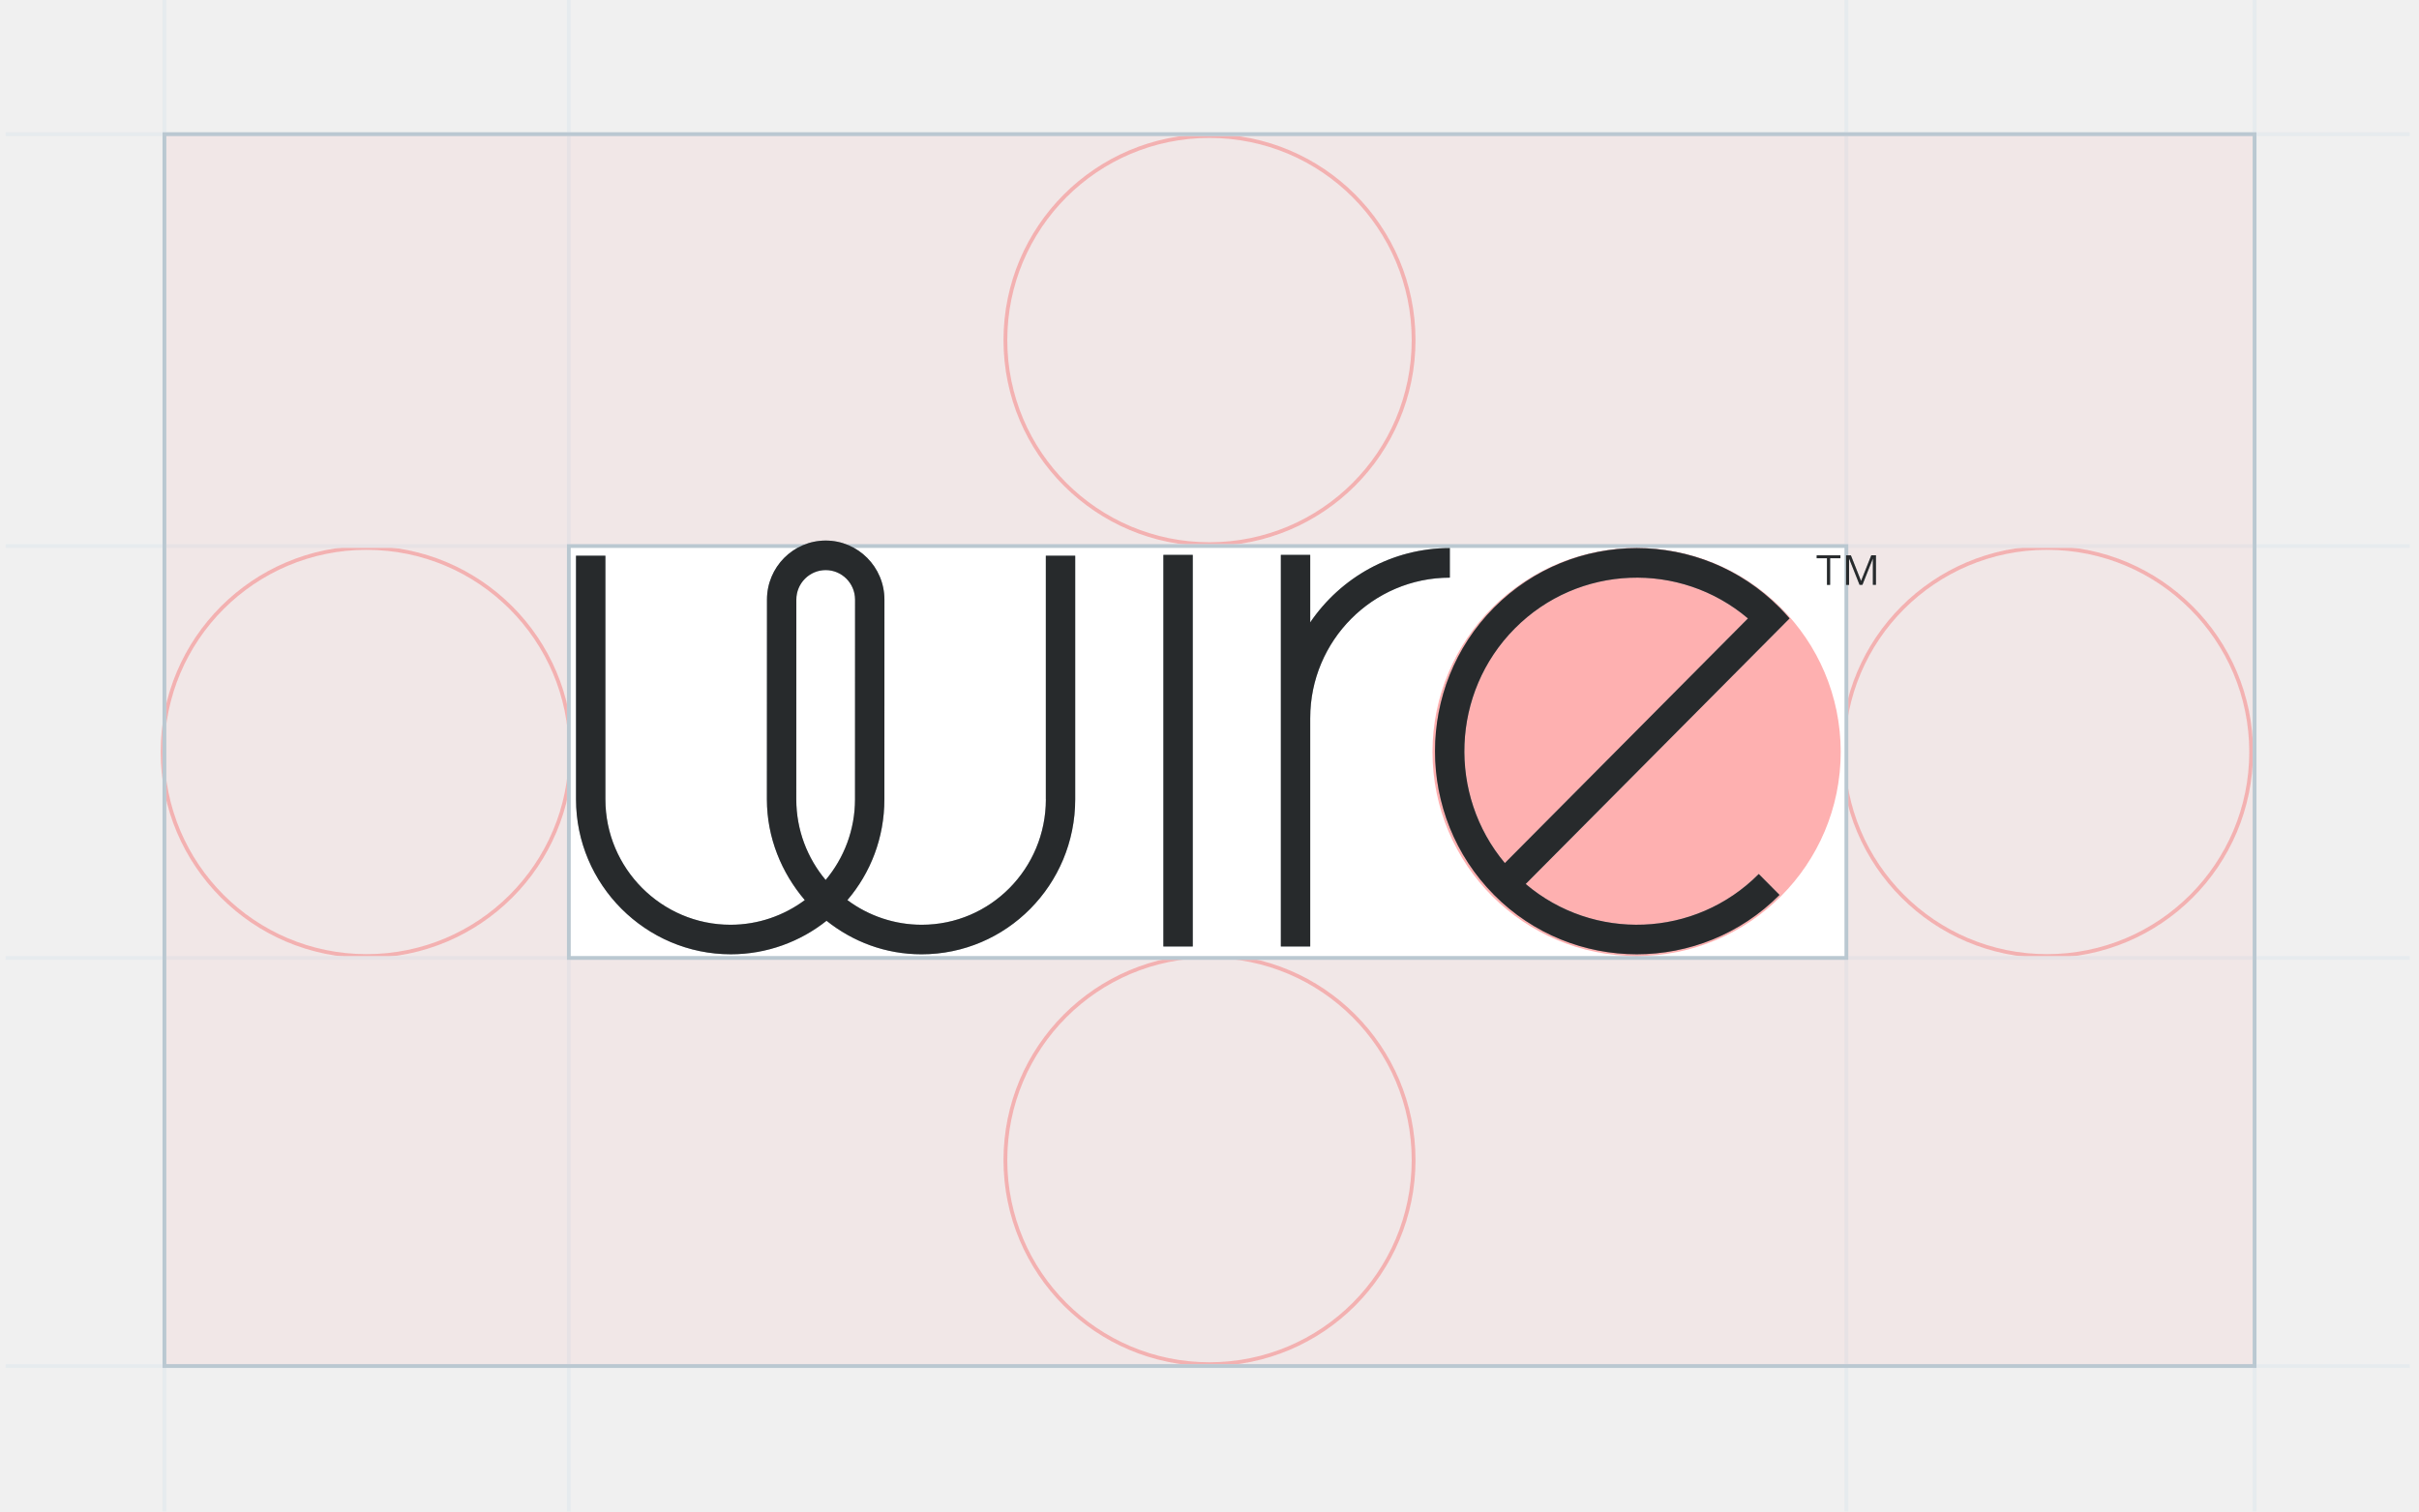
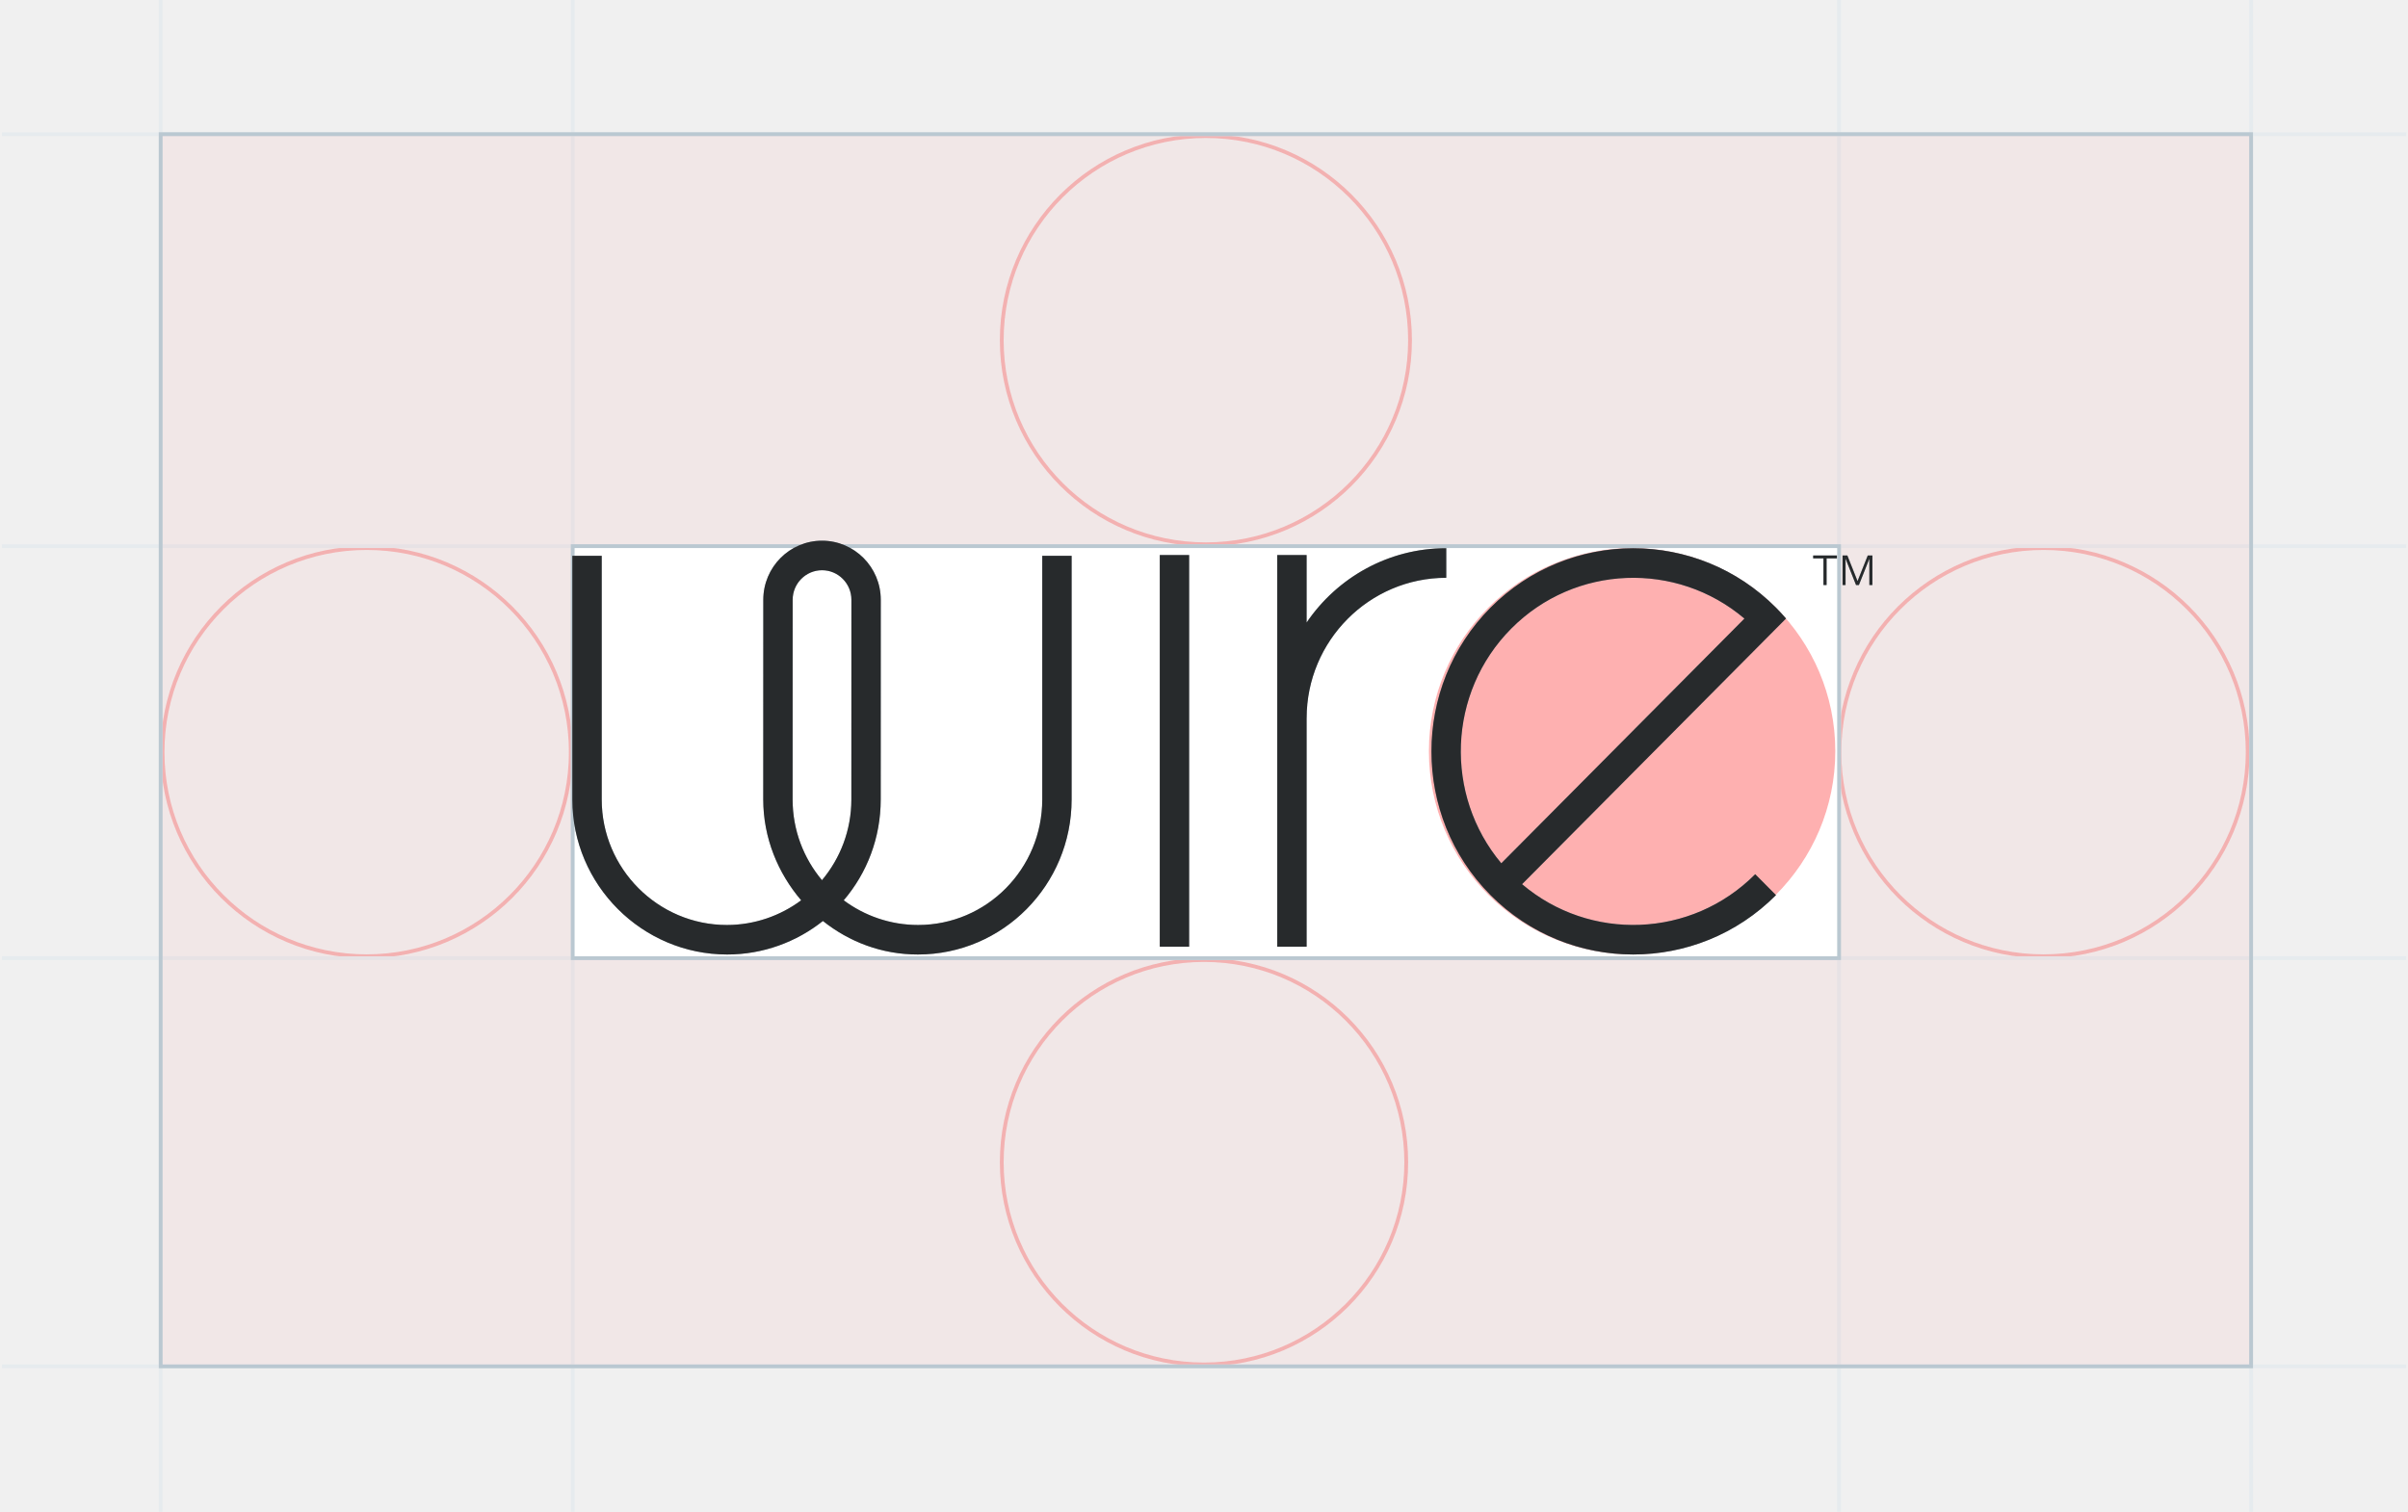
- <svg xmlns="http://www.w3.org/2000/svg" xmlns:xlink="http://www.w3.org/1999/xlink" width="640" height="400" viewBox="0 0 640 400">
+ <svg xmlns="http://www.w3.org/2000/svg" xmlns:xlink="http://www.w3.org/1999/xlink" width="637" height="400" viewBox="0 0 637 400">
  <defs>
-     <path id="a" d="M41 35h554v327H41z" />
-     <mask id="c" width="554" height="327" x="0" y="0" fill="#fff">
+     <rect id="a" width="554" height="327" x="41" y="35" />
+     <mask id="c" width="554" height="327" x="0" y="0" fill="white">
      <use xlink:href="#a" />
    </mask>
-     <path id="b" d="M148 144h339v110H148z" />
-     <mask id="d" width="339" height="110" x="0" y="0" fill="#fff">
+     <rect id="b" width="336" height="110" x="150" y="144" />
+     <mask id="d" width="336" height="110" x="0" y="0" fill="white">
      <use xlink:href="#b" />
    </mask>
-     <path id="e" d="M216.444 232.872c-4.84-5.78-7.77-13.225-7.77-21.354l.014-52.84c0-4.31 3.485-7.813 7.77-7.813 4.283 0 7.768 3.504 7.768 7.813l-.013 52.84c0 8.13-2.93 15.575-7.77 21.354zm58.268-21.354c0 18.31-14.65 33.207-32.855 33.207a32.916 32.916 0 0 1-19.66-6.53c6.133-7.18 9.785-16.49 9.785-26.677l.013-52.84c0-8.616-6.97-15.626-15.538-15.626-8.568 0-15.538 7.01-15.538 15.626l-.02 52.84c0 10.186 3.9 19.497 10.03 26.677-5.49 4.083-12.33 6.53-19.66 6.53-18.21 0-33.1-14.896-33.1-33.207v-64.46h-7.77v64.46c0 22.618 18.46 41.02 40.95 41.02 9.53 0 18.38-3.333 25.33-8.867 6.95 5.54 15.59 8.87 25.13 8.87 22.49 0 40.66-18.4 40.66-41.02v-64.46h-7.77v64.46zm31.09 38.95h7.768V146.846h-7.77v103.622zm75.785-105.43c-15.33 0-28.882 7.803-36.94 19.665v-17.856h-7.77V250.47h7.77v-60.46h.003c0-20.48 16.57-37.142 36.937-37.142v-7.83zm14.56 83.364c-15.115-18.033-14.24-45.11 2.63-62.093 16.87-16.99 43.77-17.87 61.685-2.65l-64.314 64.74zm75.32-64.757a54.307 54.307 0 0 0-2.647-2.867c-20.825-20.963-54.71-20.963-75.536 0-20.826 20.964-20.826 55.074 0 76.038 20.822 20.96 54.7 20.963 75.527.008l-5.49-5.53c-16.87 16.974-43.76 17.852-61.67 2.638l32.15-32.36 37.68-37.927zm7.183-15.908h2.718v7.045h.828v-7.045h2.73v-.775h-6.276v.775zm14.44-.775l-2.705 6.787-2.695-6.79h-1.27v7.82h.792v-6.99l2.776 6.98h.758l2.765-6.965v6.962h.81v-7.82h-1.22z" />
+     <path id="e" d="M216.444,232.872 C211.604,227.093 208.674,219.647 208.674,211.518 L208.688,158.678 C208.688,154.369 212.173,150.865 216.457,150.865 C220.741,150.865 224.226,154.369 224.226,158.678 L224.213,211.518 C224.213,219.647 221.283,227.093 216.444,232.872 L216.444,232.872 Z M274.712,211.518 C274.712,229.829 260.063,244.725 241.857,244.725 C234.523,244.725 227.681,242.278 222.196,238.195 C228.33,231.015 231.982,221.704 231.982,211.518 L231.995,158.678 C231.995,150.062 225.024,143.052 216.457,143.052 C207.889,143.052 200.919,150.062 200.919,158.678 L200.905,211.518 C200.905,221.704 204.803,231.015 210.937,238.195 C205.451,242.278 198.609,244.725 191.276,244.725 C173.069,244.725 158.175,229.829 158.175,211.518 L158.175,147.058 L150.406,147.058 L150.406,211.518 C150.406,234.136 168.867,252.538 191.358,252.538 C200.893,252.538 209.736,249.205 216.689,243.671 C223.642,249.205 232.281,252.538 241.816,252.538 C264.306,252.538 282.481,234.136 282.481,211.518 L282.481,147.058 L274.712,147.058 L274.712,211.518 Z M305.801,250.468 L313.57,250.468 L313.57,146.846 L305.801,146.846 L305.801,250.468 Z M381.587,145.039 C366.257,145.039 352.705,152.841 344.646,164.703 L344.646,146.847 L336.877,146.847 L336.877,250.469 L344.646,250.469 L344.646,190.011 L344.65,190.011 C344.65,169.53 361.22,152.868 381.587,152.868 L381.587,145.039 Z M396.148,228.402 C381.032,210.369 381.906,183.291 398.777,166.309 C415.648,149.326 442.548,148.446 460.462,163.662 L396.148,228.402 Z M471.467,163.645 C470.625,162.665 469.744,161.709 468.82,160.779 C447.995,139.815 414.109,139.815 393.284,160.779 C372.458,181.742 372.458,215.852 393.284,236.816 C414.106,257.776 447.985,257.779 468.811,236.824 L463.317,231.294 C446.446,248.268 419.553,249.146 401.642,233.932 L433.79,201.571 L471.467,163.645 Z M478.65,147.737 L481.368,147.737 L481.368,154.782 L482.196,154.782 L482.196,147.737 L484.926,147.737 L484.926,146.962 L478.65,146.962 L478.65,147.737 Z M493.091,146.962 L490.385,153.749 L487.69,146.962 L486.419,146.962 L486.419,154.782 L487.212,154.782 L487.212,147.795 L489.988,154.782 L490.746,154.782 L493.511,147.819 L493.511,154.782 L494.316,154.782 L494.316,146.962 L493.091,146.962 Z" />
  </defs>
-   <g fill="none" fill-rule="evenodd" transform="translate(2)">
-     <ellipse cx="95" cy="199" stroke="#FB0807" stroke-opacity=".24" rx="54" ry="54" />
+   <g fill="none" fill-rule="evenodd" transform="translate(1)">
+     <ellipse cx="96" cy="199" stroke="#FB0807" stroke-opacity=".24" rx="54" ry="54" />
    <circle cx="539.594" cy="199" r="54" stroke="#FB0807" stroke-opacity=".24" />
    <ellipse cx="318" cy="90" stroke="#FB0807" stroke-opacity=".24" rx="54" ry="54" />
-     <circle cx="318" cy="307" r="54" stroke="#FB0807" stroke-opacity=".24" />
-     <path stroke="#E6EBEE" d="M148.5.5v399M41.5.5v399m445-399v399m108-399v399M0 144.5h635.053M0 253.5h635.053M0 35.5h635.053M0 361.5h635.053" stroke-linecap="square" />
+     <circle cx="317.5" cy="307.5" r="53.5" stroke="#FB0807" stroke-opacity=".24" />
+     <path stroke="#E6EBEE" d="M150.5.5L150.5 399.5M41.5.5L41.5 399.5M485.5.5L485.5 399.5M594.5.5L594.5 399.5M0 144.5L635.053 144.5M0 253.5L635.053 253.5M0 35.5L635.053 35.5M0 361.5L635.053 361.5" stroke-linecap="square" />
    <use fill="#FB0807" fill-opacity=".04" stroke="#BAC8D1" stroke-width="2" mask="url(#c)" xlink:href="#a" />
-     <use fill="#FFF" stroke="#BAC8D1" stroke-width="2" mask="url(#d)" xlink:href="#b" />
-     <circle cx="431" cy="199" r="54" fill="#FB0807" fill-opacity=".32" />
+     <use fill="#FFFFFF" stroke="#BAC8D1" stroke-width="2" mask="url(#d)" xlink:href="#b" />
+     <circle cx="430.75" cy="198.75" r="53.75" fill="#FB0807" fill-opacity=".32" />
    <use fill="#8D989F" xlink:href="#e" />
-     <use fill="#000" fill-opacity=".72" xlink:href="#e" />
+     <use fill="#000000" fill-opacity=".72" xlink:href="#e" />
  </g>
</svg>
